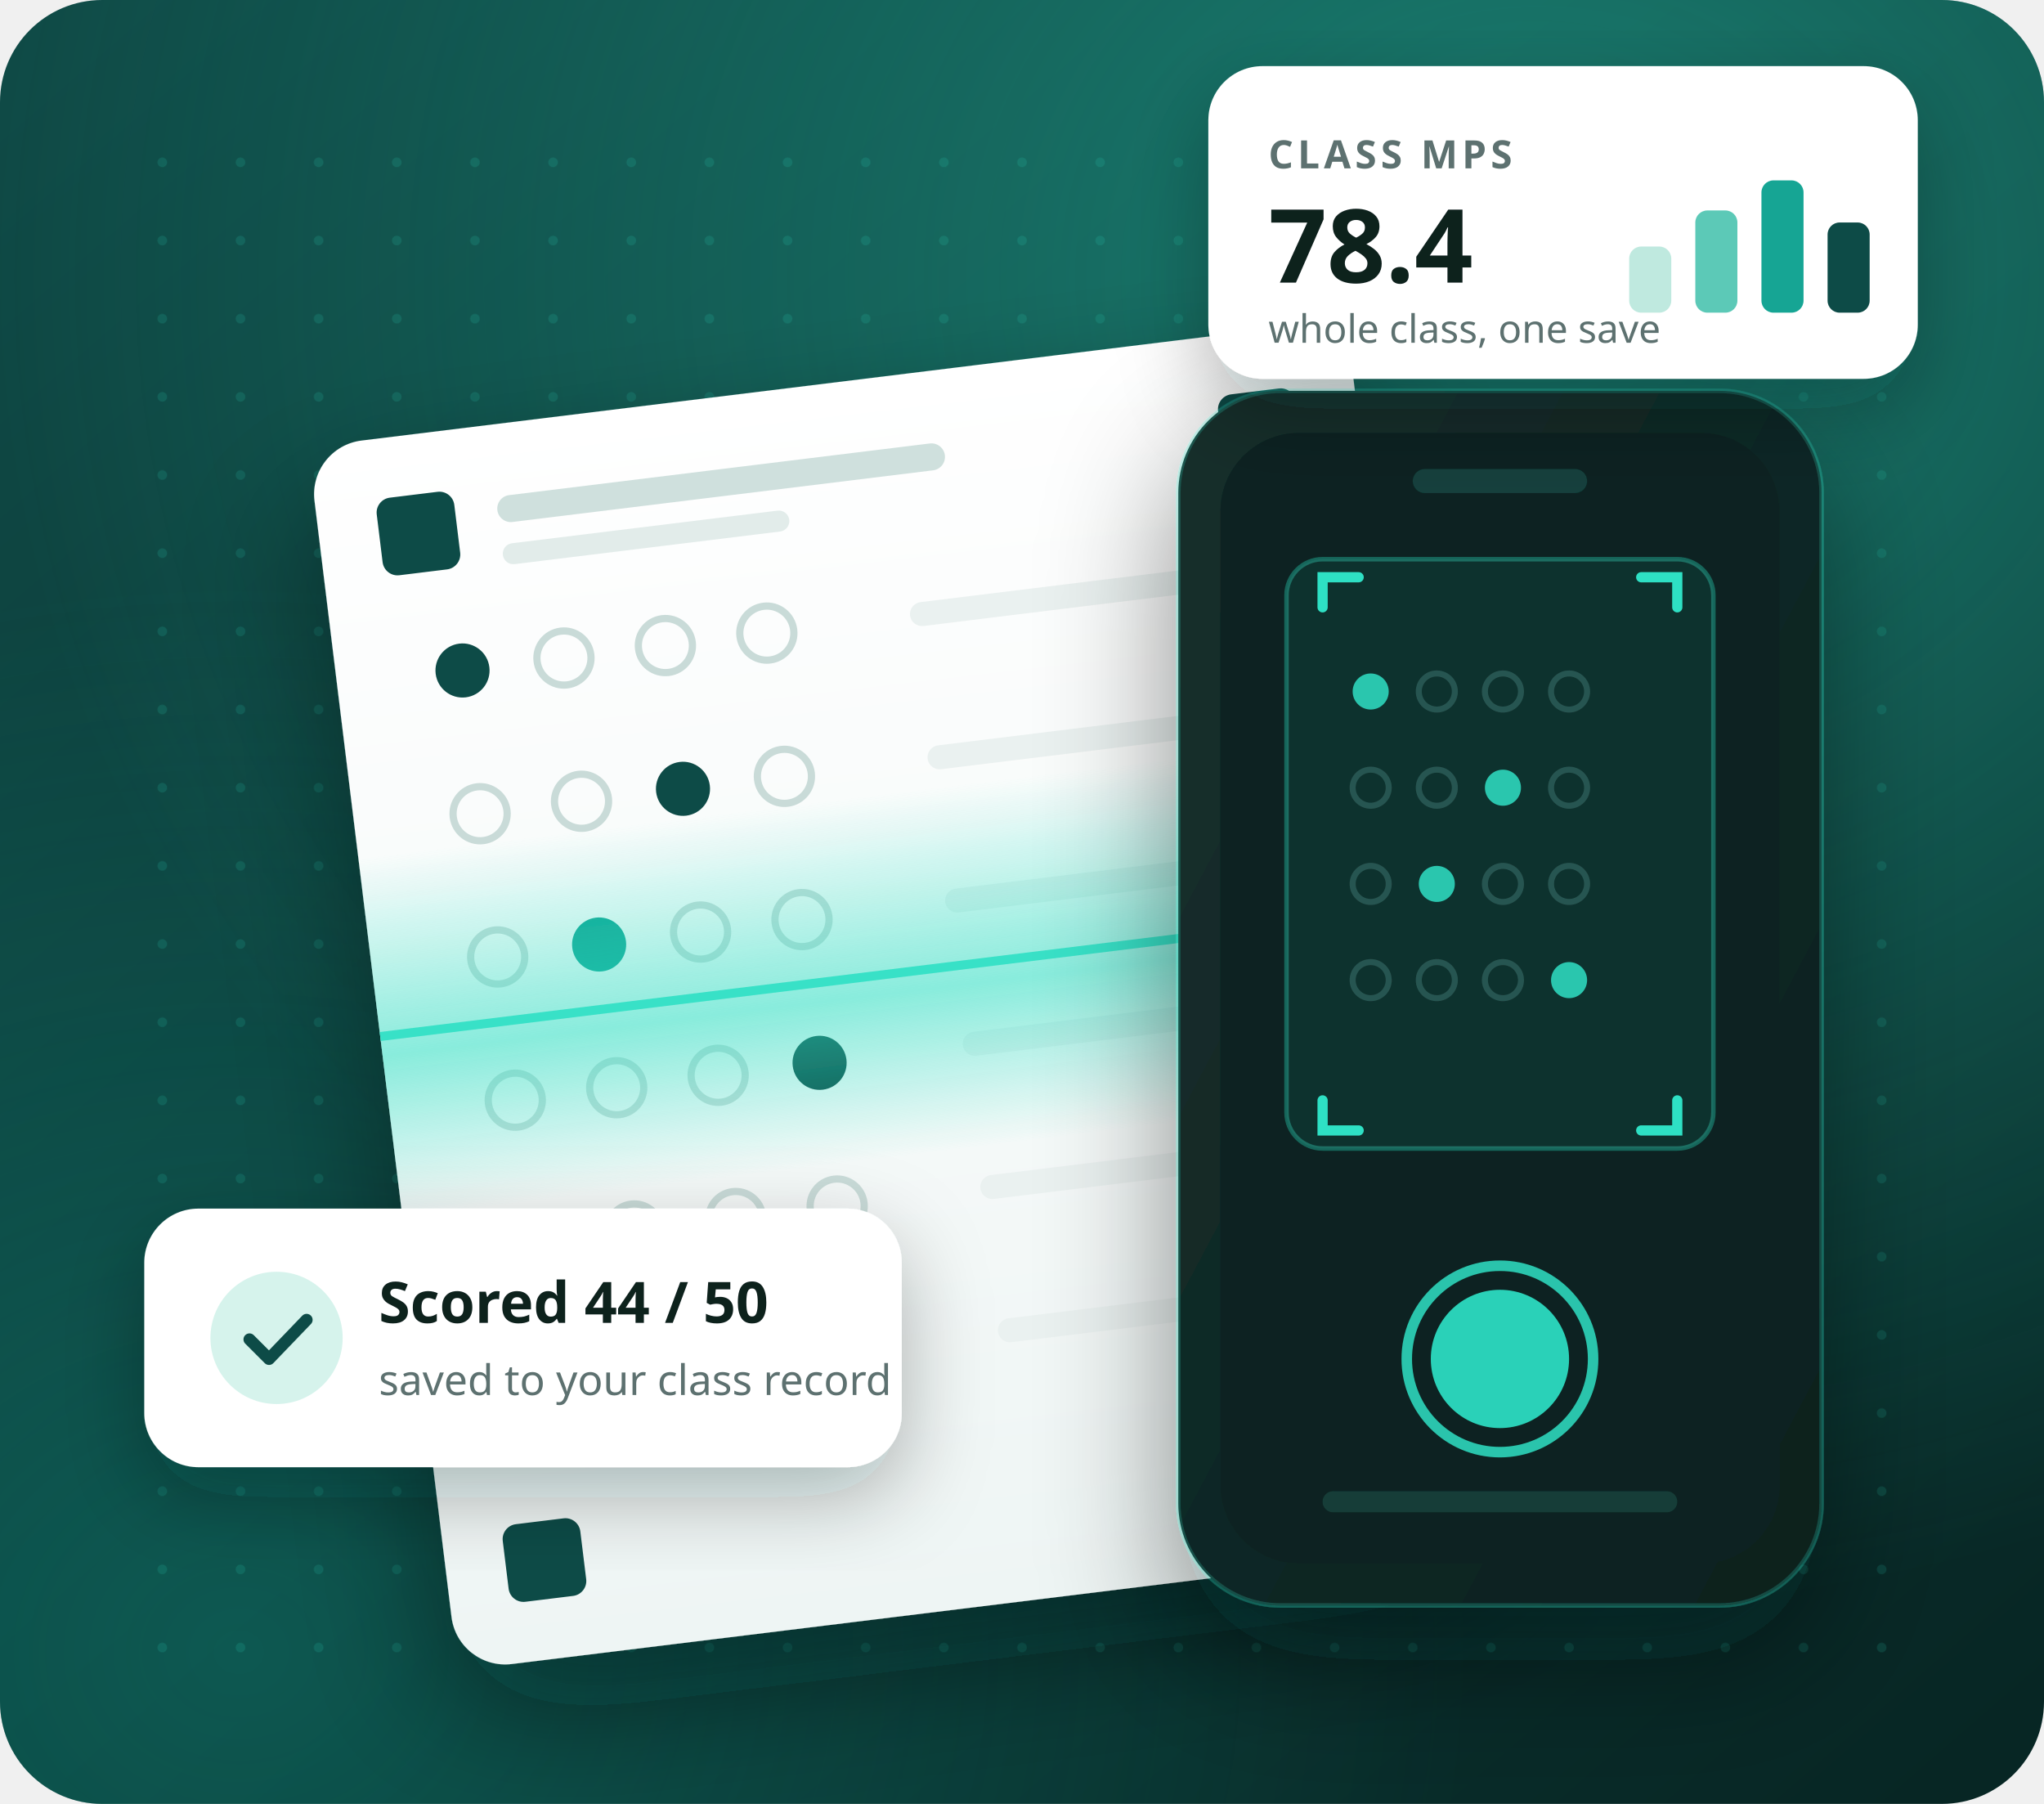
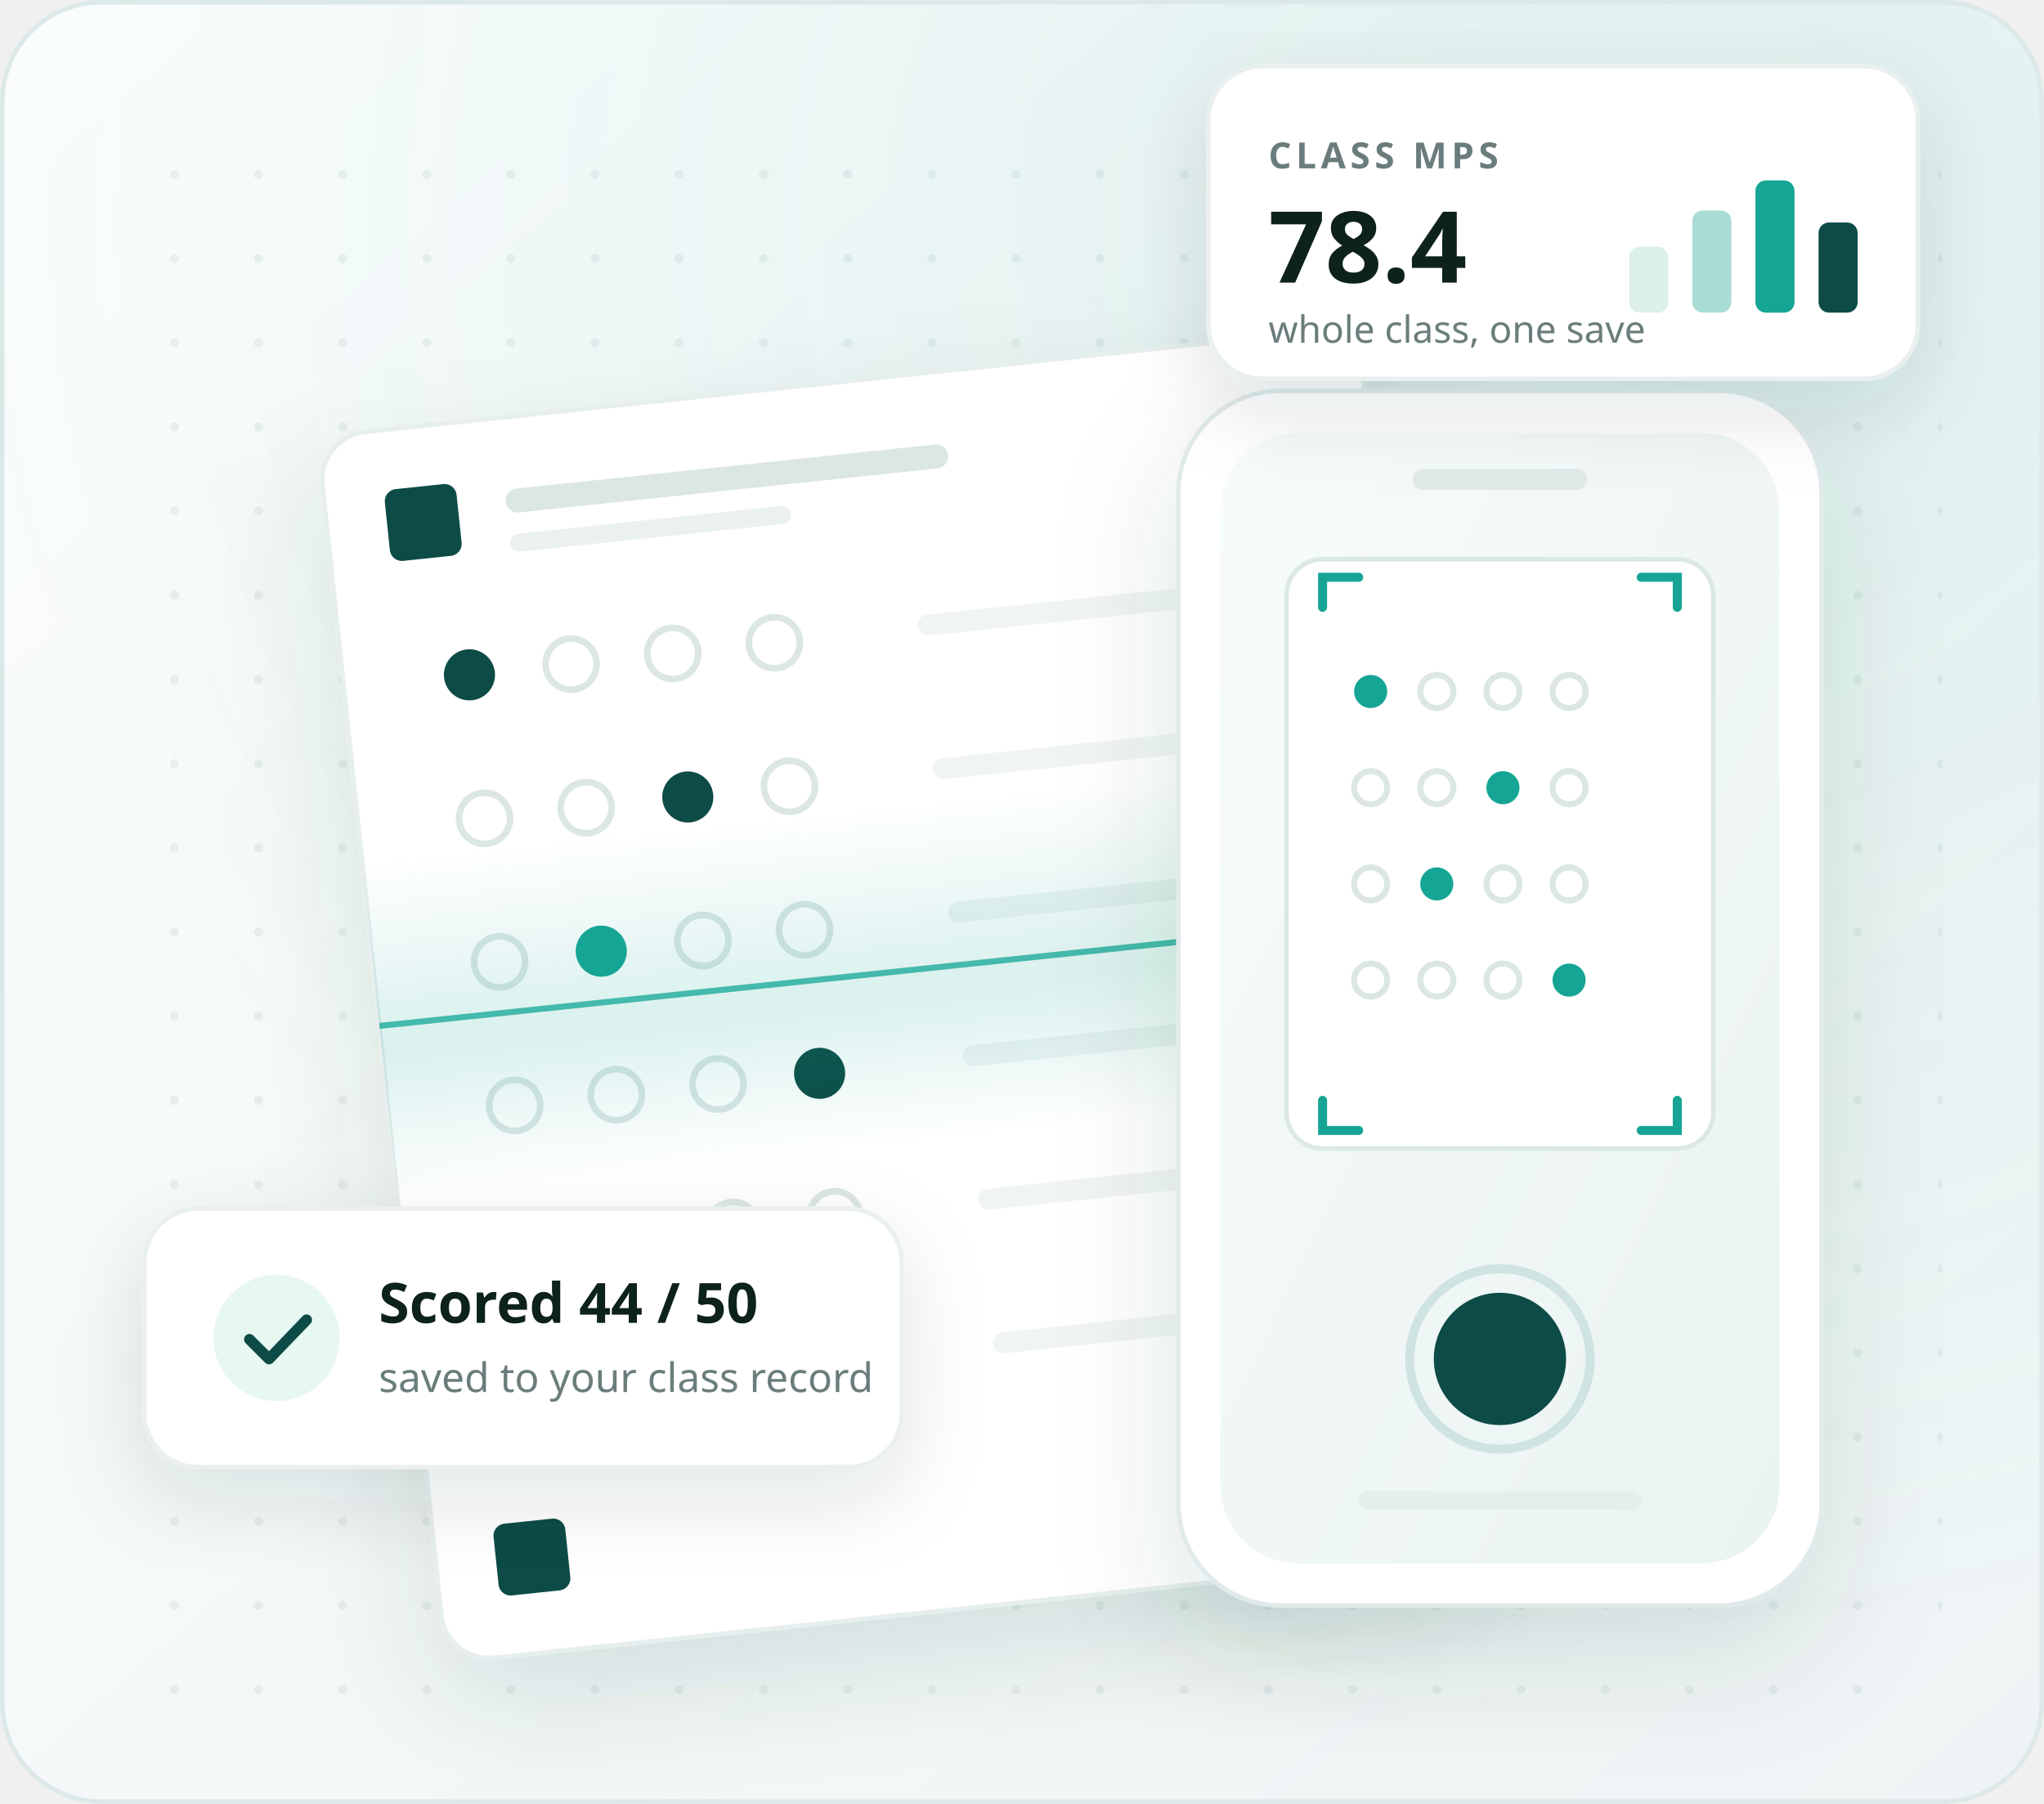
<svg xmlns="http://www.w3.org/2000/svg" viewBox="0 0 680 600" width="680" height="600" role="img" aria-label="A phone photographing an answer sheet, with the score and the class result appearing beside it">
  <defs>
    <linearGradient id="bg" x1="0" y1="0" x2="1" y2="1">
-       <stop offset="0" stop-color="#0f4b47" />
-       <stop offset="1" stop-color="#072523" />
+       <stop offset="0" stop-color="#fbfdfd" />
+       <stop offset="1" stop-color="#eef4f5" />
    </linearGradient>
-     <radialGradient id="glow" cx="0.75" cy="0.15" r="0.75">
-       <stop offset="0" stop-color="#2fe0c4" stop-opacity=".40" />
-       <stop offset="1" stop-color="#2fe0c4" stop-opacity="0" />
-     </radialGradient>
-     <radialGradient id="glow2" cx="0.12" cy="0.92" r="0.6">
-       <stop offset="0" stop-color="#12a594" stop-opacity=".30" />
+     <radialGradient id="tint" cx="0.78" cy="0.12" r="0.8">
+       <stop offset="0" stop-color="#12a594" stop-opacity=".10" />
      <stop offset="1" stop-color="#12a594" stop-opacity="0" />
    </radialGradient>
-     <linearGradient id="paper" x1="0" y1="0" x2="0" y2="1">
-       <stop offset="0" stop-color="#ffffff" />
-       <stop offset="1" stop-color="#eef5f4" />
+     <linearGradient id="beam" x1="0" y1="0" x2="0" y2="1">
+       <stop offset="0" stop-color="#12a594" stop-opacity="0" />
+       <stop offset=".55" stop-color="#12a594" stop-opacity=".16" />
+       <stop offset="1" stop-color="#12a594" stop-opacity="0" />
    </linearGradient>
-     <linearGradient id="beam" x1="0" y1="0" x2="0" y2="1">
-       <stop offset="0" stop-color="#2fe0c4" stop-opacity="0" />
-       <stop offset=".55" stop-color="#2fe0c4" stop-opacity=".55" />
-       <stop offset="1" stop-color="#2fe0c4" stop-opacity="0" />
-     </linearGradient>
-     <linearGradient id="phone" x1="0" y1="0" x2="1" y2="1">
-       <stop offset="0" stop-color="#16302d" />
-       <stop offset="1" stop-color="#0a201e" />
+     <linearGradient id="screen" x1="0" y1="0" x2="1" y2="1">
+       <stop offset="0" stop-color="#f7fbfb" />
+       <stop offset="1" stop-color="#eaf3f2" />
    </linearGradient>
    <filter id="soft" x="-40%" y="-40%" width="180%" height="180%">
-       <feDropShadow dx="0" dy="18" stdDeviation="22" flood-color="#04211f" flood-opacity=".45" />
+       <feDropShadow dx="0" dy="16" stdDeviation="20" flood-color="#17413d" flood-opacity=".13" />
    </filter>
    <filter id="card" x="-40%" y="-40%" width="180%" height="180%">
-       <feDropShadow dx="0" dy="10" stdDeviation="14" flood-color="#04211f" flood-opacity=".30" />
+       <feDropShadow dx="0" dy="10" stdDeviation="14" flood-color="#17413d" flood-opacity=".12" />
    </filter>
-     <pattern id="dots" width="26" height="26" patternUnits="userSpaceOnUse">
-       <circle cx="2" cy="2" r="1.6" fill="#2fe0c4" fill-opacity=".14" />
+     <pattern id="dots" width="28" height="28" patternUnits="userSpaceOnUse">
+       <circle cx="2" cy="2" r="1.5" fill="#0f4b47" fill-opacity=".07" />
    </pattern>
  </defs>
  <rect width="680" height="600" rx="34" fill="url(#bg)" />
-   <rect width="680" height="600" rx="34" fill="url(#glow)" />
-   <rect width="680" height="600" rx="34" fill="url(#glow2)" />
+   <rect width="680" height="600" rx="34" fill="url(#tint)" />
  <rect x="34" y="34" width="612" height="532" rx="24" fill="url(#dots)" />
-   <g transform="rotate(-7 300 330)" filter="url(#soft)">
-     <rect x="126" y="126" width="348" height="410" rx="18" fill="url(#paper)" />
-     <rect x="146" y="146" width="26" height="26" rx="5" fill="#0f4b47" />
-     <rect x="428" y="146" width="26" height="26" rx="5" fill="#0f4b47" />
-     <rect x="146" y="490" width="26" height="26" rx="5" fill="#0f4b47" />
-     <rect x="428" y="490" width="26" height="26" rx="5" fill="#0f4b47" />
-     <rect x="186" y="150" width="150" height="9" rx="4.5" fill="#cfe0dd" />
-     <rect x="186" y="166" width="96" height="7" rx="3.5" fill="#e2ecea" />
+   <rect x="0.75" y="0.75" width="678.5" height="598.5" rx="33" fill="none" stroke="#dde8e8" stroke-width="1.5" />
+   <g transform="rotate(-6 300 330)" filter="url(#soft)">
+     <rect x="126" y="126" width="348" height="410" rx="16" fill="#ffffff" stroke="#e7eeee" stroke-width="1.5" />
+     <rect x="146" y="146" width="24" height="24" rx="4" fill="#0f4b47" />
+     <rect x="430" y="146" width="24" height="24" rx="4" fill="#0f4b47" />
+     <rect x="146" y="492" width="24" height="24" rx="4" fill="#0f4b47" />
+     <rect x="430" y="492" width="24" height="24" rx="4" fill="#0f4b47" />
+     <rect x="186" y="150" width="148" height="8" rx="4" fill="#dbe6e5" />
+     <rect x="186" y="165" width="94" height="6" rx="3" fill="#eaf1f0" />
    <g>
-       <g transform="translate(168 206)">
-         <circle cx="0" cy="0" r="9" fill="#0f4b47" />
-         <circle cx="34" cy="0" r="9" fill="none" stroke="#c9dbd8" stroke-width="2.4" />
-         <circle cx="68" cy="0" r="9" fill="none" stroke="#c9dbd8" stroke-width="2.4" />
-         <circle cx="102" cy="0" r="9" fill="none" stroke="#c9dbd8" stroke-width="2.4" />
-         <rect x="150" y="-4" width="130" height="8" rx="4" fill="#eaf1f0" />
+       <g transform="translate(168 210)">
+         <circle cx="0" cy="0" r="8.5" fill="#0f4b47" />
+         <circle cx="34" cy="0" r="8.5" fill="none" stroke="#dbe6e5" stroke-width="2.2" />
+         <circle cx="68" cy="0" r="8.5" fill="none" stroke="#dbe6e5" stroke-width="2.2" />
+         <circle cx="102" cy="0" r="8.5" fill="none" stroke="#dbe6e5" stroke-width="2.2" />
+         <rect x="150" y="-4" width="128" height="7" rx="3.5" fill="#f0f5f4" />
      </g>
-       <g transform="translate(168 254)">
-         <circle cx="0" cy="0" r="9" fill="none" stroke="#c9dbd8" stroke-width="2.4" />
-         <circle cx="34" cy="0" r="9" fill="none" stroke="#c9dbd8" stroke-width="2.4" />
-         <circle cx="68" cy="0" r="9" fill="#0f4b47" />
-         <circle cx="102" cy="0" r="9" fill="none" stroke="#c9dbd8" stroke-width="2.4" />
-         <rect x="150" y="-4" width="106" height="8" rx="4" fill="#eaf1f0" />
+       <g transform="translate(168 258)">
+         <circle cx="0" cy="0" r="8.5" fill="none" stroke="#dbe6e5" stroke-width="2.2" />
+         <circle cx="34" cy="0" r="8.5" fill="none" stroke="#dbe6e5" stroke-width="2.2" />
+         <circle cx="68" cy="0" r="8.5" fill="#0f4b47" />
+         <circle cx="102" cy="0" r="8.5" fill="none" stroke="#dbe6e5" stroke-width="2.2" />
+         <rect x="150" y="-4" width="104" height="7" rx="3.5" fill="#f0f5f4" />
      </g>
-       <g transform="translate(168 302)">
-         <circle cx="0" cy="0" r="9" fill="none" stroke="#c9dbd8" stroke-width="2.4" />
-         <circle cx="34" cy="0" r="9" fill="#12a594" />
-         <circle cx="68" cy="0" r="9" fill="none" stroke="#c9dbd8" stroke-width="2.4" />
-         <circle cx="102" cy="0" r="9" fill="none" stroke="#c9dbd8" stroke-width="2.4" />
-         <rect x="150" y="-4" width="124" height="8" rx="4" fill="#eaf1f0" />
+       <g transform="translate(168 306)">
+         <circle cx="0" cy="0" r="8.5" fill="none" stroke="#dbe6e5" stroke-width="2.2" />
+         <circle cx="34" cy="0" r="8.5" fill="#12a594" />
+         <circle cx="68" cy="0" r="8.5" fill="none" stroke="#dbe6e5" stroke-width="2.2" />
+         <circle cx="102" cy="0" r="8.5" fill="none" stroke="#dbe6e5" stroke-width="2.2" />
+         <rect x="150" y="-4" width="122" height="7" rx="3.5" fill="#f0f5f4" />
      </g>
-       <g transform="translate(168 350)">
-         <circle cx="0" cy="0" r="9" fill="none" stroke="#c9dbd8" stroke-width="2.4" />
-         <circle cx="34" cy="0" r="9" fill="none" stroke="#c9dbd8" stroke-width="2.4" />
-         <circle cx="68" cy="0" r="9" fill="none" stroke="#c9dbd8" stroke-width="2.4" />
-         <circle cx="102" cy="0" r="9" fill="#0f4b47" />
-         <rect x="150" y="-4" width="92" height="8" rx="4" fill="#eaf1f0" />
+       <g transform="translate(168 354)">
+         <circle cx="0" cy="0" r="8.5" fill="none" stroke="#dbe6e5" stroke-width="2.2" />
+         <circle cx="34" cy="0" r="8.5" fill="none" stroke="#dbe6e5" stroke-width="2.2" />
+         <circle cx="68" cy="0" r="8.5" fill="none" stroke="#dbe6e5" stroke-width="2.2" />
+         <circle cx="102" cy="0" r="8.5" fill="#0f4b47" />
+         <rect x="150" y="-4" width="90" height="7" rx="3.5" fill="#f0f5f4" />
      </g>
-       <g transform="translate(168 398)">
-         <circle cx="0" cy="0" r="9" fill="#0f4b47" />
-         <circle cx="34" cy="0" r="9" fill="none" stroke="#c9dbd8" stroke-width="2.4" />
-         <circle cx="68" cy="0" r="9" fill="none" stroke="#c9dbd8" stroke-width="2.4" />
-         <circle cx="102" cy="0" r="9" fill="none" stroke="#c9dbd8" stroke-width="2.4" />
-         <rect x="150" y="-4" width="116" height="8" rx="4" fill="#eaf1f0" />
+       <g transform="translate(168 402)">
+         <circle cx="0" cy="0" r="8.5" fill="#0f4b47" />
+         <circle cx="34" cy="0" r="8.5" fill="none" stroke="#dbe6e5" stroke-width="2.2" />
+         <circle cx="68" cy="0" r="8.5" fill="none" stroke="#dbe6e5" stroke-width="2.2" />
+         <circle cx="102" cy="0" r="8.5" fill="none" stroke="#dbe6e5" stroke-width="2.2" />
+         <rect x="150" y="-4" width="114" height="7" rx="3.5" fill="#f0f5f4" />
      </g>
-       <g transform="translate(168 446)">
-         <circle cx="0" cy="0" r="9" fill="none" stroke="#c9dbd8" stroke-width="2.4" />
-         <circle cx="34" cy="0" r="9" fill="none" stroke="#c9dbd8" stroke-width="2.4" />
-         <circle cx="68" cy="0" r="9" fill="#12a594" />
-         <circle cx="102" cy="0" r="9" fill="none" stroke="#c9dbd8" stroke-width="2.4" />
-         <rect x="150" y="-4" width="138" height="8" rx="4" fill="#eaf1f0" />
+       <g transform="translate(168 450)">
+         <circle cx="0" cy="0" r="8.5" fill="none" stroke="#dbe6e5" stroke-width="2.2" />
+         <circle cx="34" cy="0" r="8.5" fill="none" stroke="#dbe6e5" stroke-width="2.2" />
+         <circle cx="68" cy="0" r="8.5" fill="#12a594" />
+         <circle cx="102" cy="0" r="8.5" fill="none" stroke="#dbe6e5" stroke-width="2.2" />
+         <rect x="150" y="-4" width="136" height="7" rx="3.5" fill="#f0f5f4" />
      </g>
    </g>
-     <rect x="126" y="264" width="348" height="120" fill="url(#beam)" />
-     <rect x="126" y="322" width="348" height="3" fill="#2fe0c4" opacity=".9" />
+     <rect x="126" y="268" width="348" height="112" fill="url(#beam)" />
+     <rect x="126" y="322" width="348" height="2" fill="#12a594" opacity=".75" />
  </g>
  <g filter="url(#soft)">
-     <rect x="392" y="130" width="214" height="404" rx="34" fill="url(#phone)" stroke="#2fe0c4" stroke-opacity=".22" stroke-width="1.5" />
-     <rect x="406" y="144" width="186" height="376" rx="26" fill="#0b2422" />
-     <rect x="470" y="156" width="58" height="8" rx="4" fill="#12403c" />
-     <rect x="428" y="186" width="142" height="196" rx="12" fill="#0f312e" stroke="#2fe0c4" stroke-opacity=".35" stroke-width="1.5" />
-     <path d="M440 202v-10h12M558 202v-10h-12M440 366v10h12M558 366v10h-12" stroke="#2fe0c4" stroke-width="3.4" fill="none" stroke-linecap="round" />
-     <g opacity=".85">
-       <circle cx="456" cy="230" r="6" fill="#2fe0c4" />
-       <circle cx="478" cy="230" r="6" fill="none" stroke="#2c5c57" stroke-width="2" />
-       <circle cx="500" cy="230" r="6" fill="none" stroke="#2c5c57" stroke-width="2" />
-       <circle cx="522" cy="230" r="6" fill="none" stroke="#2c5c57" stroke-width="2" />
-       <circle cx="456" cy="262" r="6" fill="none" stroke="#2c5c57" stroke-width="2" />
-       <circle cx="478" cy="262" r="6" fill="none" stroke="#2c5c57" stroke-width="2" />
-       <circle cx="500" cy="262" r="6" fill="#2fe0c4" />
-       <circle cx="522" cy="262" r="6" fill="none" stroke="#2c5c57" stroke-width="2" />
-       <circle cx="456" cy="294" r="6" fill="none" stroke="#2c5c57" stroke-width="2" />
-       <circle cx="478" cy="294" r="6" fill="#2fe0c4" />
-       <circle cx="500" cy="294" r="6" fill="none" stroke="#2c5c57" stroke-width="2" />
-       <circle cx="522" cy="294" r="6" fill="none" stroke="#2c5c57" stroke-width="2" />
-       <circle cx="456" cy="326" r="6" fill="none" stroke="#2c5c57" stroke-width="2" />
-       <circle cx="478" cy="326" r="6" fill="none" stroke="#2c5c57" stroke-width="2" />
-       <circle cx="500" cy="326" r="6" fill="none" stroke="#2c5c57" stroke-width="2" />
-       <circle cx="522" cy="326" r="6" fill="#2fe0c4" />
+     <rect x="392" y="130" width="214" height="404" rx="34" fill="#ffffff" stroke="#e0eaea" stroke-width="1.5" />
+     <rect x="406" y="144" width="186" height="376" rx="26" fill="url(#screen)" />
+     <rect x="470" y="156" width="58" height="7" rx="3.5" fill="#dfeae9" />
+     <rect x="428" y="186" width="142" height="196" rx="12" fill="#ffffff" stroke="#dbe8e6" stroke-width="1.5" />
+     <path d="M440 202v-10h12M558 202v-10h-12M440 366v10h12M558 366v10h-12" stroke="#12a594" stroke-width="3" fill="none" stroke-linecap="round" />
+     <g>
+       <circle cx="456" cy="230" r="5.5" fill="#12a594" />
+       <circle cx="478" cy="230" r="5.5" fill="none" stroke="#dbe6e5" stroke-width="2" />
+       <circle cx="500" cy="230" r="5.5" fill="none" stroke="#dbe6e5" stroke-width="2" />
+       <circle cx="522" cy="230" r="5.5" fill="none" stroke="#dbe6e5" stroke-width="2" />
+       <circle cx="456" cy="262" r="5.5" fill="none" stroke="#dbe6e5" stroke-width="2" />
+       <circle cx="478" cy="262" r="5.5" fill="none" stroke="#dbe6e5" stroke-width="2" />
+       <circle cx="500" cy="262" r="5.5" fill="#12a594" />
+       <circle cx="522" cy="262" r="5.5" fill="none" stroke="#dbe6e5" stroke-width="2" />
+       <circle cx="456" cy="294" r="5.5" fill="none" stroke="#dbe6e5" stroke-width="2" />
+       <circle cx="478" cy="294" r="5.5" fill="#12a594" />
+       <circle cx="500" cy="294" r="5.5" fill="none" stroke="#dbe6e5" stroke-width="2" />
+       <circle cx="522" cy="294" r="5.5" fill="none" stroke="#dbe6e5" stroke-width="2" />
+       <circle cx="456" cy="326" r="5.5" fill="none" stroke="#dbe6e5" stroke-width="2" />
+       <circle cx="478" cy="326" r="5.5" fill="none" stroke="#dbe6e5" stroke-width="2" />
+       <circle cx="500" cy="326" r="5.5" fill="none" stroke="#dbe6e5" stroke-width="2" />
+       <circle cx="522" cy="326" r="5.5" fill="#12a594" />
    </g>
-     <circle cx="499" cy="452" r="31" fill="none" stroke="#2fe0c4" stroke-width="3.5" opacity=".85" />
-     <circle cx="499" cy="452" r="23" fill="#2fe0c4" opacity=".92" />
-     <rect x="440" y="496" width="118" height="7" rx="3.5" fill="#173d39" />
+     <circle cx="499" cy="452" r="30" fill="none" stroke="#cfe3e0" stroke-width="3" />
+     <circle cx="499" cy="452" r="22" fill="#0f4b47" />
+     <rect x="452" y="496" width="94" height="6" rx="3" fill="#e4eeed" />
  </g>
  <g filter="url(#card)" transform="translate(48 402)">
-     <rect width="252" height="86" rx="18" fill="#ffffff" />
-     <circle cx="44" cy="43" r="22" fill="#d6f3ec" />
-     <path d="M35 43.5l6.5 6.5L54 37" fill="none" stroke="#0f4b47" stroke-width="4" stroke-linecap="round" stroke-linejoin="round" />
-     <text x="78" y="38" font-family="Segoe UI,system-ui,sans-serif" font-size="19" font-weight="800" fill="#10201f">Scored 44 / 50</text>
-     <text x="78" y="62" font-family="Segoe UI,system-ui,sans-serif" font-size="14" fill="#5d716f">saved to your class record</text>
+     <rect width="252" height="86" rx="18" fill="#ffffff" stroke="#e9f0ef" stroke-width="1.5" />
+     <circle cx="44" cy="43" r="21" fill="#e7f7f2" />
+     <path d="M35 43.5l6.5 6.5L54 37" fill="none" stroke="#0f4b47" stroke-width="3.6" stroke-linecap="round" stroke-linejoin="round" />
+     <text x="78" y="38" font-family="Segoe UI,system-ui,sans-serif" font-size="18.5" font-weight="800" fill="#10201f">Scored 44 / 50</text>
+     <text x="78" y="61" font-family="Segoe UI,system-ui,sans-serif" font-size="13.5" fill="#6b7d7b">saved to your class record</text>
  </g>
  <g filter="url(#card)" transform="translate(402 22)">
-     <rect width="236" height="104" rx="18" fill="#ffffff" />
-     <text x="20" y="34" font-family="Segoe UI,system-ui,sans-serif" font-size="13" font-weight="700" fill="#5d716f" letter-spacing="1.4">CLASS MPS</text>
-     <text x="20" y="72" font-family="Segoe UI,system-ui,sans-serif" font-size="34" font-weight="850" fill="#10201f">78.4</text>
+     <rect width="236" height="104" rx="18" fill="#ffffff" stroke="#e9f0ef" stroke-width="1.5" />
+     <text x="20" y="34" font-family="Segoe UI,system-ui,sans-serif" font-size="12" font-weight="800" fill="#6b7d7b" letter-spacing="1.5">CLASS MPS</text>
+     <text x="20" y="72" font-family="Segoe UI,system-ui,sans-serif" font-size="33" font-weight="850" fill="#10201f">78.4</text>
    <g transform="translate(140 30)">
-       <rect x="0" y="30" width="14" height="22" rx="4" fill="#bfe9df" />
-       <rect x="22" y="18" width="14" height="34" rx="4" fill="#5cc9b7" />
-       <rect x="44" y="8" width="14" height="44" rx="4" fill="#12a594" />
-       <rect x="66" y="22" width="14" height="30" rx="4" fill="#0f4b47" />
+       <rect x="0" y="30" width="13" height="22" rx="3.5" fill="#dcefeb" />
+       <rect x="21" y="18" width="13" height="34" rx="3.5" fill="#a9ddd3" />
+       <rect x="42" y="8" width="13" height="44" rx="3.5" fill="#12a594" />
+       <rect x="63" y="22" width="13" height="30" rx="3.5" fill="#0f4b47" />
    </g>
-     <text x="20" y="92" font-family="Segoe UI,system-ui,sans-serif" font-size="13" fill="#5d716f">whole class, one save</text>
+     <text x="20" y="92" font-family="Segoe UI,system-ui,sans-serif" font-size="12.5" fill="#6b7d7b">whole class, one save</text>
  </g>
</svg>
